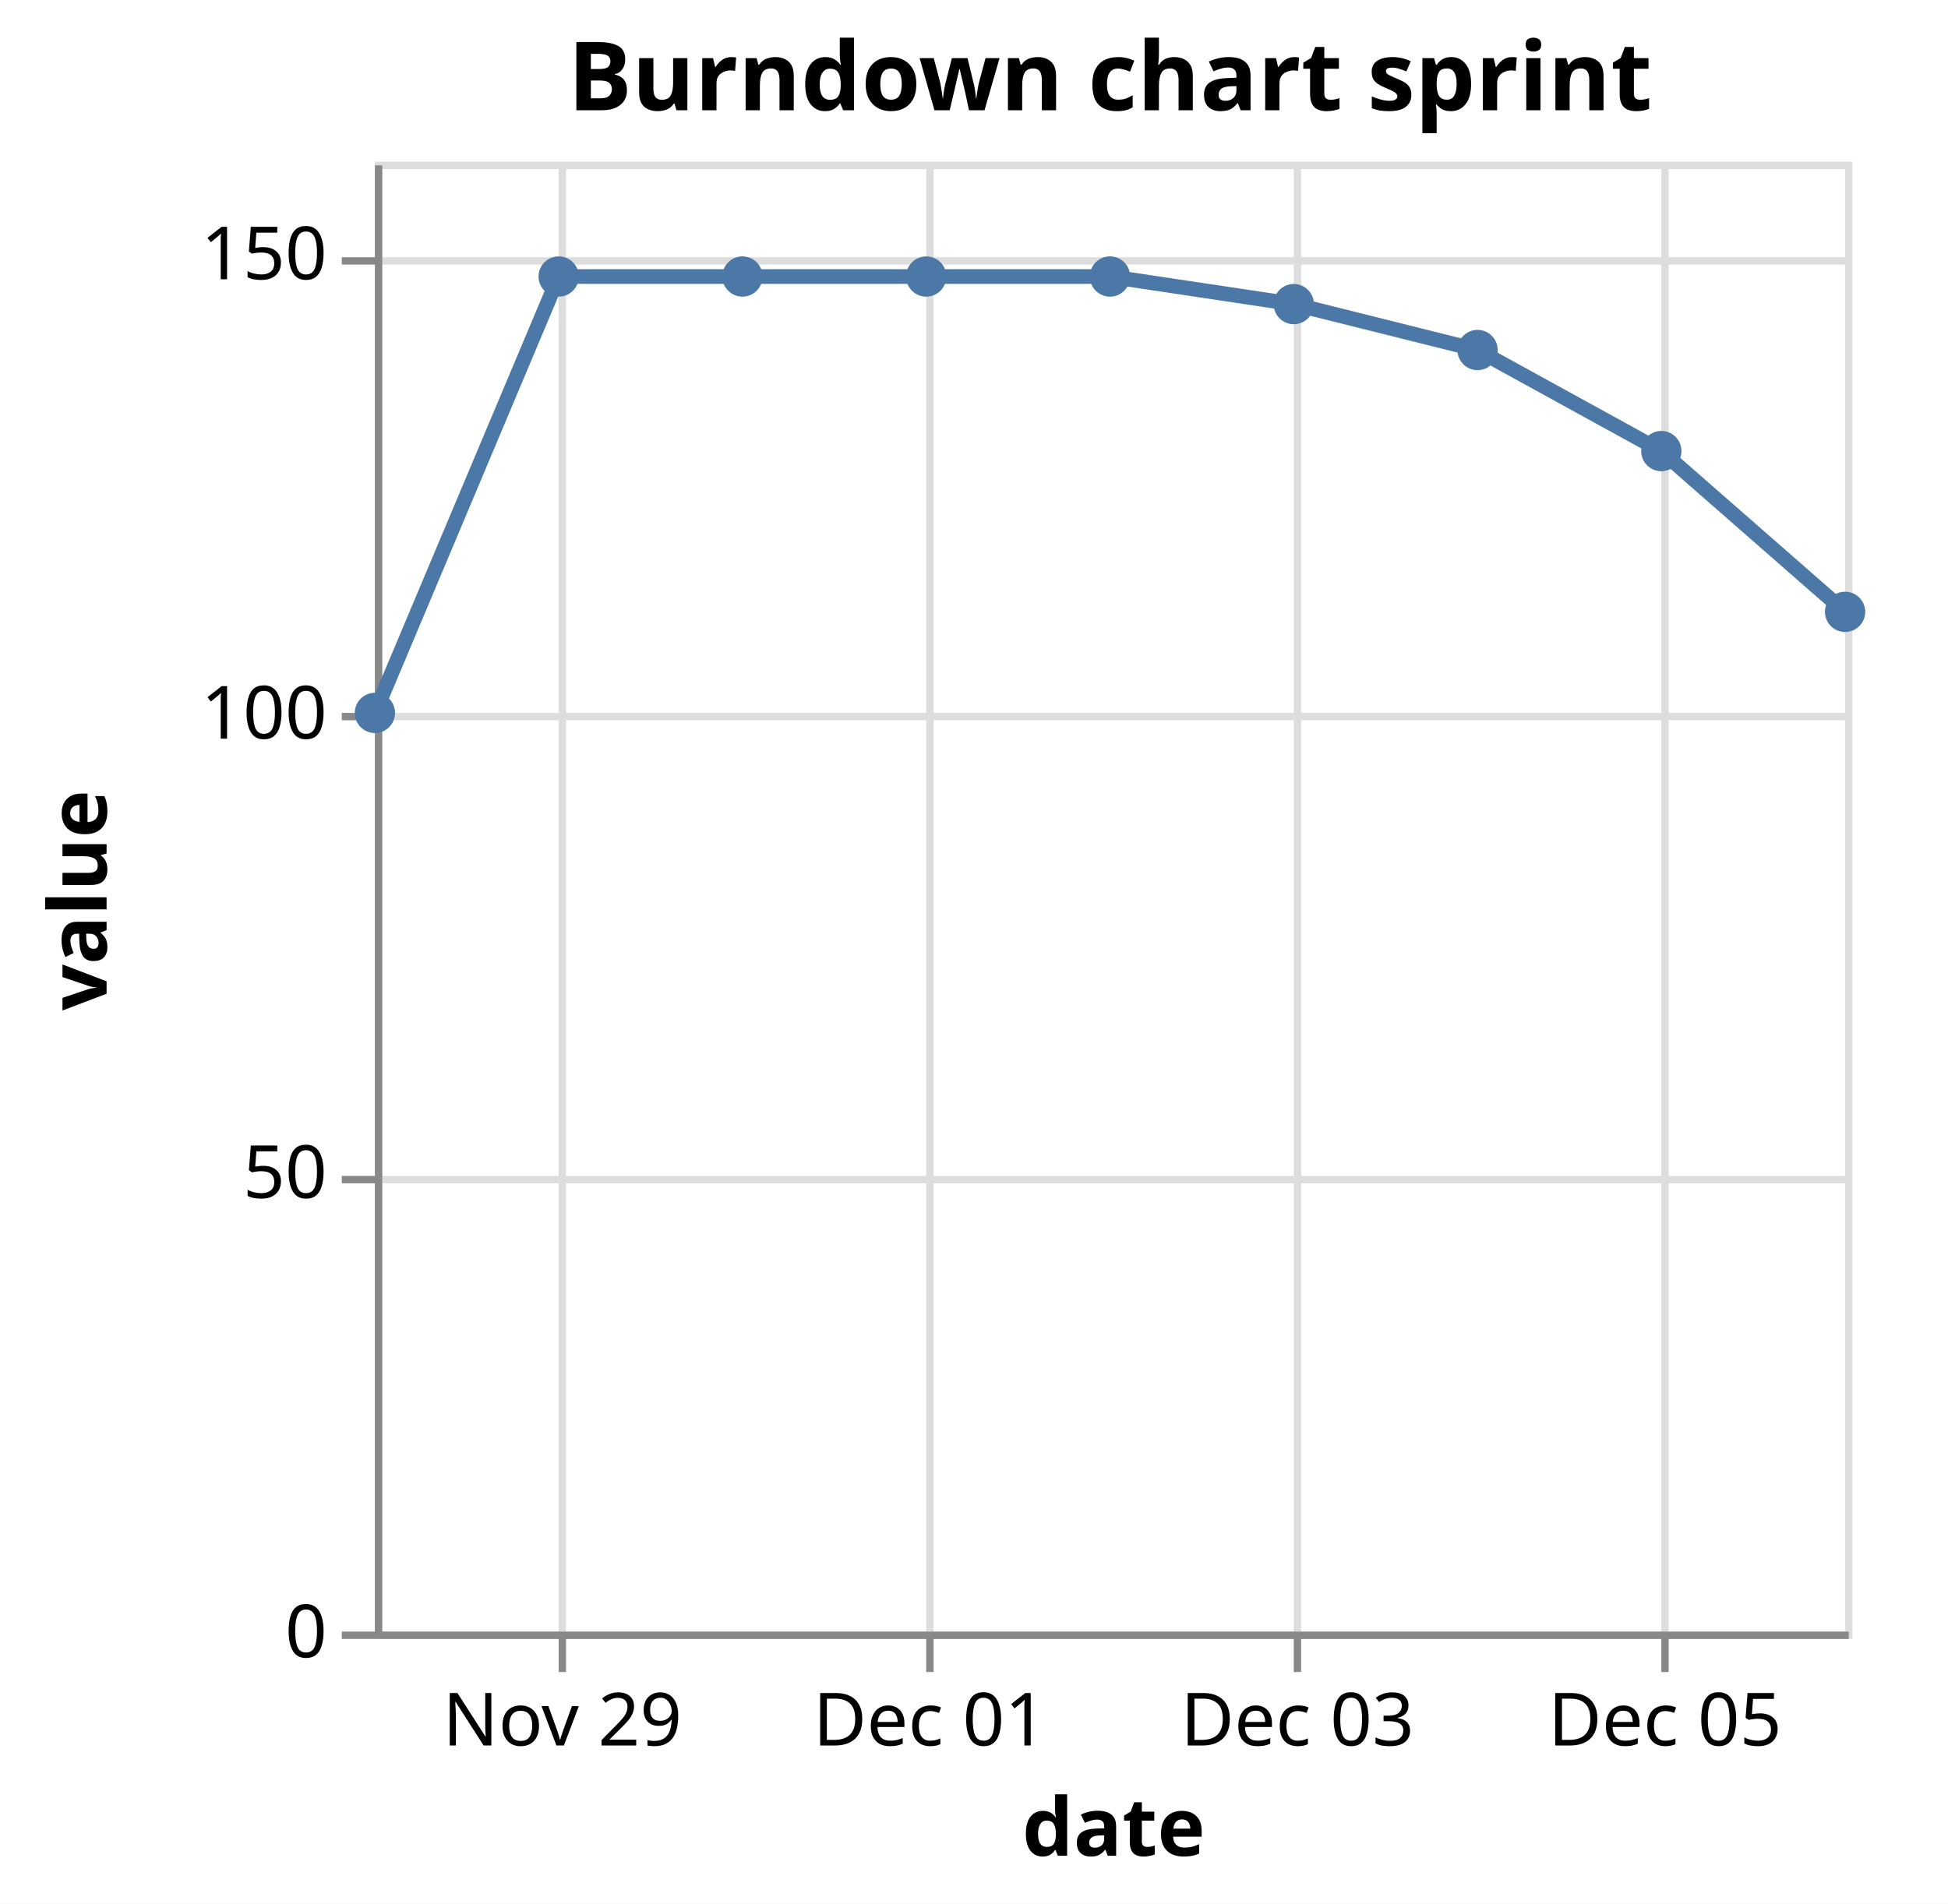
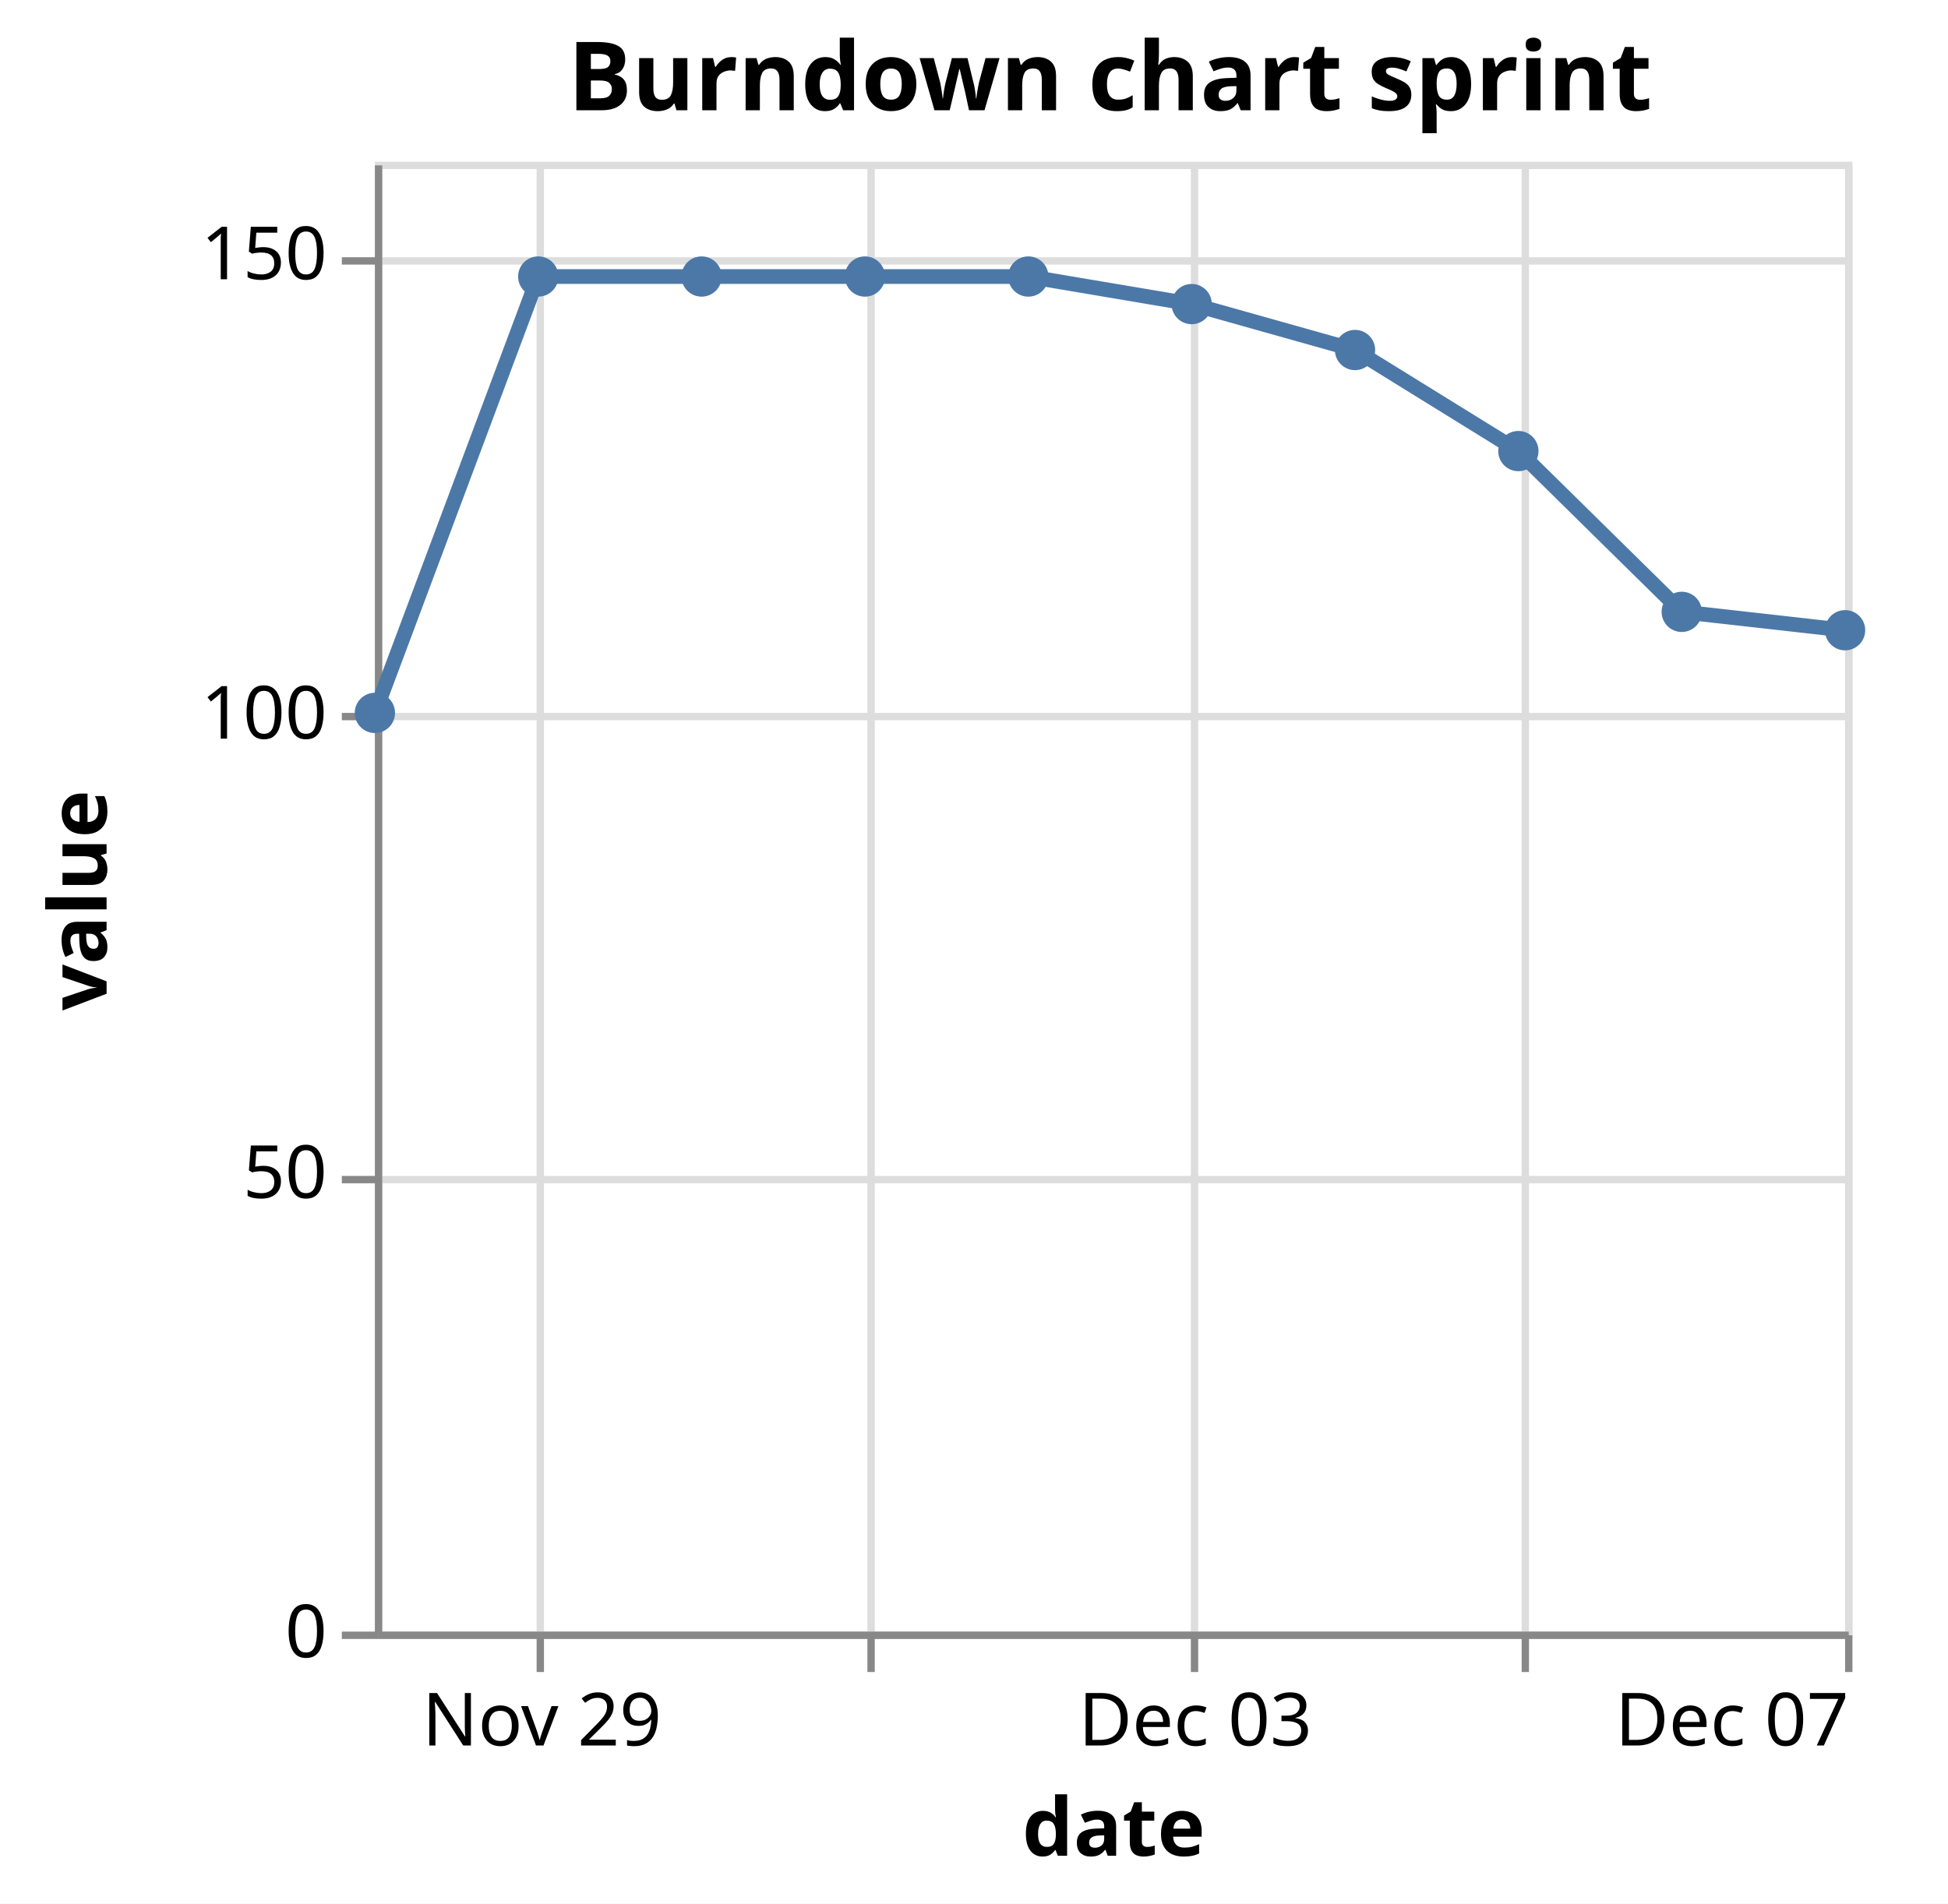
<svg xmlns="http://www.w3.org/2000/svg" version="1.1" class="marks" width="265" height="259" viewBox="0 0 265 259">
  <rect width="265" height="259" fill="white" />
  <g fill="none" stroke-miterlimit="10" transform="translate(51,22)">
    <g class="mark-group role-frame root" role="graphics-object" aria-roledescription="group mark container">
      <g transform="translate(0,0)">
        <path class="background" aria-hidden="true" d="M0.5,0.5h200v200h-200Z" stroke="#ddd" />
        <g>
          <g class="mark-group role-axis" aria-hidden="true">
            <g transform="translate(0.5,200.5)">
              <path class="background" aria-hidden="true" d="M0,0h0v0h0Z" pointer-events="none" />
              <g>
                <g class="mark-rule role-axis-grid" pointer-events="none">
-                   <line transform="translate(25,-200)" x2="0" y2="200" stroke="#ddd" stroke-width="1" opacity="1" />
-                   <line transform="translate(75,-200)" x2="0" y2="200" stroke="#ddd" stroke-width="1" opacity="1" />
-                   <line transform="translate(125,-200)" x2="0" y2="200" stroke="#ddd" stroke-width="1" opacity="1" />
-                   <line transform="translate(175,-200)" x2="0" y2="200" stroke="#ddd" stroke-width="1" opacity="1" />
+                   <line transform="translate(22,-200)" x2="0" y2="200" stroke="#ddd" stroke-width="1" opacity="1" />
+                   <line transform="translate(67,-200)" x2="0" y2="200" stroke="#ddd" stroke-width="1" opacity="1" />
+                   <line transform="translate(111,-200)" x2="0" y2="200" stroke="#ddd" stroke-width="1" opacity="1" />
+                   <line transform="translate(156,-200)" x2="0" y2="200" stroke="#ddd" stroke-width="1" opacity="1" />
+                   <line transform="translate(200,-200)" x2="0" y2="200" stroke="#ddd" stroke-width="1" opacity="1" />
                </g>
              </g>
              <path class="foreground" aria-hidden="true" d="" pointer-events="none" display="none" />
            </g>
          </g>
          <g class="mark-group role-axis" aria-hidden="true">
            <g transform="translate(0.5,0.5)">
              <path class="background" aria-hidden="true" d="M0,0h0v0h0Z" pointer-events="none" />
              <g>
                <g class="mark-rule role-axis-grid" pointer-events="none">
                  <line transform="translate(0,200)" x2="200" y2="0" stroke="#ddd" stroke-width="1" opacity="1" />
                  <line transform="translate(0,138)" x2="200" y2="0" stroke="#ddd" stroke-width="1" opacity="1" />
                  <line transform="translate(0,75)" x2="200" y2="0" stroke="#ddd" stroke-width="1" opacity="1" />
                  <line transform="translate(0,13)" x2="200" y2="0" stroke="#ddd" stroke-width="1" opacity="1" />
                </g>
              </g>
              <path class="foreground" aria-hidden="true" d="" pointer-events="none" display="none" />
            </g>
          </g>
-           <g class="mark-group role-axis" role="graphics-symbol" aria-roledescription="axis" aria-label="X-axis titled 'date' for a time scale with values from November 28 to December 06">
+           <g class="mark-group role-axis" role="graphics-symbol" aria-roledescription="axis" aria-label="X-axis titled 'date' for a time scale with values from November 28 to December 07">
            <g transform="translate(0.5,200.5)">
              <path class="background" aria-hidden="true" d="M0,0h0v0h0Z" pointer-events="none" />
              <g>
                <g class="mark-rule role-axis-tick" pointer-events="none">
-                   <line transform="translate(25,0)" x2="0" y2="5" stroke="#888" stroke-width="1" opacity="1" />
-                   <line transform="translate(75,0)" x2="0" y2="5" stroke="#888" stroke-width="1" opacity="1" />
-                   <line transform="translate(125,0)" x2="0" y2="5" stroke="#888" stroke-width="1" opacity="1" />
-                   <line transform="translate(175,0)" x2="0" y2="5" stroke="#888" stroke-width="1" opacity="1" />
+                   <line transform="translate(22,0)" x2="0" y2="5" stroke="#888" stroke-width="1" opacity="1" />
+                   <line transform="translate(67,0)" x2="0" y2="5" stroke="#888" stroke-width="1" opacity="1" />
+                   <line transform="translate(111,0)" x2="0" y2="5" stroke="#888" stroke-width="1" opacity="1" />
+                   <line transform="translate(156,0)" x2="0" y2="5" stroke="#888" stroke-width="1" opacity="1" />
+                   <line transform="translate(200,0)" x2="0" y2="5" stroke="#888" stroke-width="1" opacity="1" />
                </g>
                <g class="mark-text role-axis-label" pointer-events="none">
-                   <text text-anchor="middle" transform="translate(25,15)" font-family="sans-serif" font-size="10px" fill="#000" opacity="1">Nov 29</text>
-                   <text text-anchor="middle" transform="translate(75,15)" font-family="sans-serif" font-size="10px" fill="#000" opacity="1">Dec 01</text>
-                   <text text-anchor="middle" transform="translate(125,15)" font-family="sans-serif" font-size="10px" fill="#000" opacity="1">Dec 03</text>
-                   <text text-anchor="middle" transform="translate(175,15)" font-family="sans-serif" font-size="10px" fill="#000" opacity="1">Dec 05</text>
+                   <text text-anchor="middle" transform="translate(22.22222,15)" font-family="sans-serif" font-size="10px" fill="#000" opacity="1">Nov 29</text>
+                   <text text-anchor="middle" transform="translate(66.66667,15)" font-family="sans-serif" font-size="10px" fill="#000" opacity="0">Dec 01</text>
+                   <text text-anchor="middle" transform="translate(111.1111,15)" font-family="sans-serif" font-size="10px" fill="#000" opacity="1">Dec 03</text>
+                   <text text-anchor="middle" transform="translate(155.5556,15)" font-family="sans-serif" font-size="10px" fill="#000" opacity="0">Dec 05</text>
+                   <text text-anchor="end" transform="translate(200,15)" font-family="sans-serif" font-size="10px" fill="#000" opacity="1">Dec 07</text>
                </g>
                <g class="mark-rule role-axis-domain" pointer-events="none">
                  <line transform="translate(0,0)" x2="200" y2="0" stroke="#888" stroke-width="1" opacity="1" />
                </g>
                <g class="mark-text role-axis-title" pointer-events="none">
                  <text text-anchor="middle" transform="translate(100,30)" font-family="sans-serif" font-size="11px" font-weight="bold" fill="#000" opacity="1">date</text>
                </g>
              </g>
              <path class="foreground" aria-hidden="true" d="" pointer-events="none" display="none" />
            </g>
          </g>
          <g class="mark-group role-axis" role="graphics-symbol" aria-roledescription="axis" aria-label="Y-axis titled 'value' for a linear scale with values from 0 to 160">
            <g transform="translate(0.5,0.5)">
              <path class="background" aria-hidden="true" d="M0,0h0v0h0Z" pointer-events="none" />
              <g>
                <g class="mark-rule role-axis-tick" pointer-events="none">
                  <line transform="translate(0,200)" x2="-5" y2="0" stroke="#888" stroke-width="1" opacity="1" />
                  <line transform="translate(0,138)" x2="-5" y2="0" stroke="#888" stroke-width="1" opacity="1" />
                  <line transform="translate(0,75)" x2="-5" y2="0" stroke="#888" stroke-width="1" opacity="1" />
                  <line transform="translate(0,13)" x2="-5" y2="0" stroke="#888" stroke-width="1" opacity="1" />
                </g>
                <g class="mark-text role-axis-label" pointer-events="none">
                  <text text-anchor="end" transform="translate(-7,203)" font-family="sans-serif" font-size="10px" fill="#000" opacity="1">0</text>
                  <text text-anchor="end" transform="translate(-7,140.5)" font-family="sans-serif" font-size="10px" fill="#000" opacity="1">50</text>
                  <text text-anchor="end" transform="translate(-7,78)" font-family="sans-serif" font-size="10px" fill="#000" opacity="1">100</text>
                  <text text-anchor="end" transform="translate(-7,15.5)" font-family="sans-serif" font-size="10px" fill="#000" opacity="1">150</text>
                </g>
                <g class="mark-rule role-axis-domain" pointer-events="none">
                  <line transform="translate(0,200)" x2="0" y2="-200" stroke="#888" stroke-width="1" opacity="1" />
                </g>
                <g class="mark-text role-axis-title" pointer-events="none">
                  <text text-anchor="middle" transform="translate(-35,100) rotate(-90) translate(0,-2)" font-family="sans-serif" font-size="11px" font-weight="bold" fill="#000" opacity="1">value</text>
                </g>
              </g>
              <path class="foreground" aria-hidden="true" d="" pointer-events="none" display="none" />
            </g>
          </g>
          <g class="mark-line role-mark layer_0_layer_0_marks" role="graphics-object" aria-roledescription="line mark container">
-             <path aria-label="date: Nov 28; value: 100" role="graphics-symbol" aria-roledescription="line mark" d="M0,75L25,15.625L50,15.625L75,15.625L100,15.625L125,19.375L150,25.625L175,39.375L200,61.25" stroke="#4c78a8" stroke-width="2" />
+             <path aria-label="date: Nov 28; value: 100" role="graphics-symbol" aria-roledescription="line mark" d="M0,75L22.222,15.625L44.444,15.625L66.667,15.625L88.889,15.625L111.111,19.375L133.333,25.625L155.556,39.375L177.778,61.25L200,63.75" stroke="#4c78a8" stroke-width="2" />
          </g>
          <g class="mark-symbol role-mark layer_0_layer_1_marks" role="graphics-object" aria-roledescription="symbol mark container">
            <path aria-label="date: Nov 28; value: 100" role="graphics-symbol" aria-roledescription="point" transform="translate(0,75)" d="M2.739,0A2.739,2.739,0,1,1,-2.739,0A2.739,2.739,0,1,1,2.739,0" fill="#4c78a8" stroke-width="2" opacity="1" />
-             <path aria-label="date: Nov 29; value: 147.5" role="graphics-symbol" aria-roledescription="point" transform="translate(25,15.625)" d="M2.739,0A2.739,2.739,0,1,1,-2.739,0A2.739,2.739,0,1,1,2.739,0" fill="#4c78a8" stroke-width="2" opacity="1" />
-             <path aria-label="date: Nov 30; value: 147.5" role="graphics-symbol" aria-roledescription="point" transform="translate(50,15.625)" d="M2.739,0A2.739,2.739,0,1,1,-2.739,0A2.739,2.739,0,1,1,2.739,0" fill="#4c78a8" stroke-width="2" opacity="1" />
-             <path aria-label="date: Dec 01; value: 147.5" role="graphics-symbol" aria-roledescription="point" transform="translate(75,15.625)" d="M2.739,0A2.739,2.739,0,1,1,-2.739,0A2.739,2.739,0,1,1,2.739,0" fill="#4c78a8" stroke-width="2" opacity="1" />
-             <path aria-label="date: Dec 02; value: 147.5" role="graphics-symbol" aria-roledescription="point" transform="translate(100,15.625)" d="M2.739,0A2.739,2.739,0,1,1,-2.739,0A2.739,2.739,0,1,1,2.739,0" fill="#4c78a8" stroke-width="2" opacity="1" />
-             <path aria-label="date: Dec 03; value: 144.5" role="graphics-symbol" aria-roledescription="point" transform="translate(125,19.375)" d="M2.739,0A2.739,2.739,0,1,1,-2.739,0A2.739,2.739,0,1,1,2.739,0" fill="#4c78a8" stroke-width="2" opacity="1" />
-             <path aria-label="date: Dec 04; value: 139.5" role="graphics-symbol" aria-roledescription="point" transform="translate(150,25.625)" d="M2.739,0A2.739,2.739,0,1,1,-2.739,0A2.739,2.739,0,1,1,2.739,0" fill="#4c78a8" stroke-width="2" opacity="1" />
-             <path aria-label="date: Dec 05; value: 128.5" role="graphics-symbol" aria-roledescription="point" transform="translate(175,39.375)" d="M2.739,0A2.739,2.739,0,1,1,-2.739,0A2.739,2.739,0,1,1,2.739,0" fill="#4c78a8" stroke-width="2" opacity="1" />
-             <path aria-label="date: Dec 06; value: 111" role="graphics-symbol" aria-roledescription="point" transform="translate(200,61.25)" d="M2.739,0A2.739,2.739,0,1,1,-2.739,0A2.739,2.739,0,1,1,2.739,0" fill="#4c78a8" stroke-width="2" opacity="1" />
+             <path aria-label="date: Nov 29; value: 147.5" role="graphics-symbol" aria-roledescription="point" transform="translate(22.22222,15.625)" d="M2.739,0A2.739,2.739,0,1,1,-2.739,0A2.739,2.739,0,1,1,2.739,0" fill="#4c78a8" stroke-width="2" opacity="1" />
+             <path aria-label="date: Nov 30; value: 147.5" role="graphics-symbol" aria-roledescription="point" transform="translate(44.44444,15.625)" d="M2.739,0A2.739,2.739,0,1,1,-2.739,0A2.739,2.739,0,1,1,2.739,0" fill="#4c78a8" stroke-width="2" opacity="1" />
+             <path aria-label="date: Dec 01; value: 147.5" role="graphics-symbol" aria-roledescription="point" transform="translate(66.66667,15.625)" d="M2.739,0A2.739,2.739,0,1,1,-2.739,0A2.739,2.739,0,1,1,2.739,0" fill="#4c78a8" stroke-width="2" opacity="1" />
+             <path aria-label="date: Dec 02; value: 147.5" role="graphics-symbol" aria-roledescription="point" transform="translate(88.88889,15.625)" d="M2.739,0A2.739,2.739,0,1,1,-2.739,0A2.739,2.739,0,1,1,2.739,0" fill="#4c78a8" stroke-width="2" opacity="1" />
+             <path aria-label="date: Dec 03; value: 144.5" role="graphics-symbol" aria-roledescription="point" transform="translate(111.1111,19.375)" d="M2.739,0A2.739,2.739,0,1,1,-2.739,0A2.739,2.739,0,1,1,2.739,0" fill="#4c78a8" stroke-width="2" opacity="1" />
+             <path aria-label="date: Dec 04; value: 139.5" role="graphics-symbol" aria-roledescription="point" transform="translate(133.3333,25.625)" d="M2.739,0A2.739,2.739,0,1,1,-2.739,0A2.739,2.739,0,1,1,2.739,0" fill="#4c78a8" stroke-width="2" opacity="1" />
+             <path aria-label="date: Dec 05; value: 128.5" role="graphics-symbol" aria-roledescription="point" transform="translate(155.5556,39.375)" d="M2.739,0A2.739,2.739,0,1,1,-2.739,0A2.739,2.739,0,1,1,2.739,0" fill="#4c78a8" stroke-width="2" opacity="1" />
+             <path aria-label="date: Dec 06; value: 111" role="graphics-symbol" aria-roledescription="point" transform="translate(177.7778,61.25)" d="M2.739,0A2.739,2.739,0,1,1,-2.739,0A2.739,2.739,0,1,1,2.739,0" fill="#4c78a8" stroke-width="2" opacity="1" />
+             <path aria-label="date: Dec 07; value: 109" role="graphics-symbol" aria-roledescription="point" transform="translate(200,63.75)" d="M2.739,0A2.739,2.739,0,1,1,-2.739,0A2.739,2.739,0,1,1,2.739,0" fill="#4c78a8" stroke-width="2" opacity="1" />
          </g>
          <g class="mark-group role-title">
            <g transform="translate(100,-17)">
              <path class="background" aria-hidden="true" d="M0,0h0v0h0Z" pointer-events="none" />
              <g>
                <g class="mark-text role-title-text" role="graphics-symbol" aria-roledescription="title" aria-label="Title text 'Burndown chart sprint'" pointer-events="none">
                  <text text-anchor="middle" transform="translate(0,10)" font-family="sans-serif" font-size="13px" font-weight="bold" fill="#000" opacity="1">Burndown chart sprint</text>
                </g>
              </g>
              <path class="foreground" aria-hidden="true" d="" pointer-events="none" display="none" />
            </g>
          </g>
        </g>
        <path class="foreground" aria-hidden="true" d="" display="none" />
      </g>
    </g>
  </g>
</svg>
